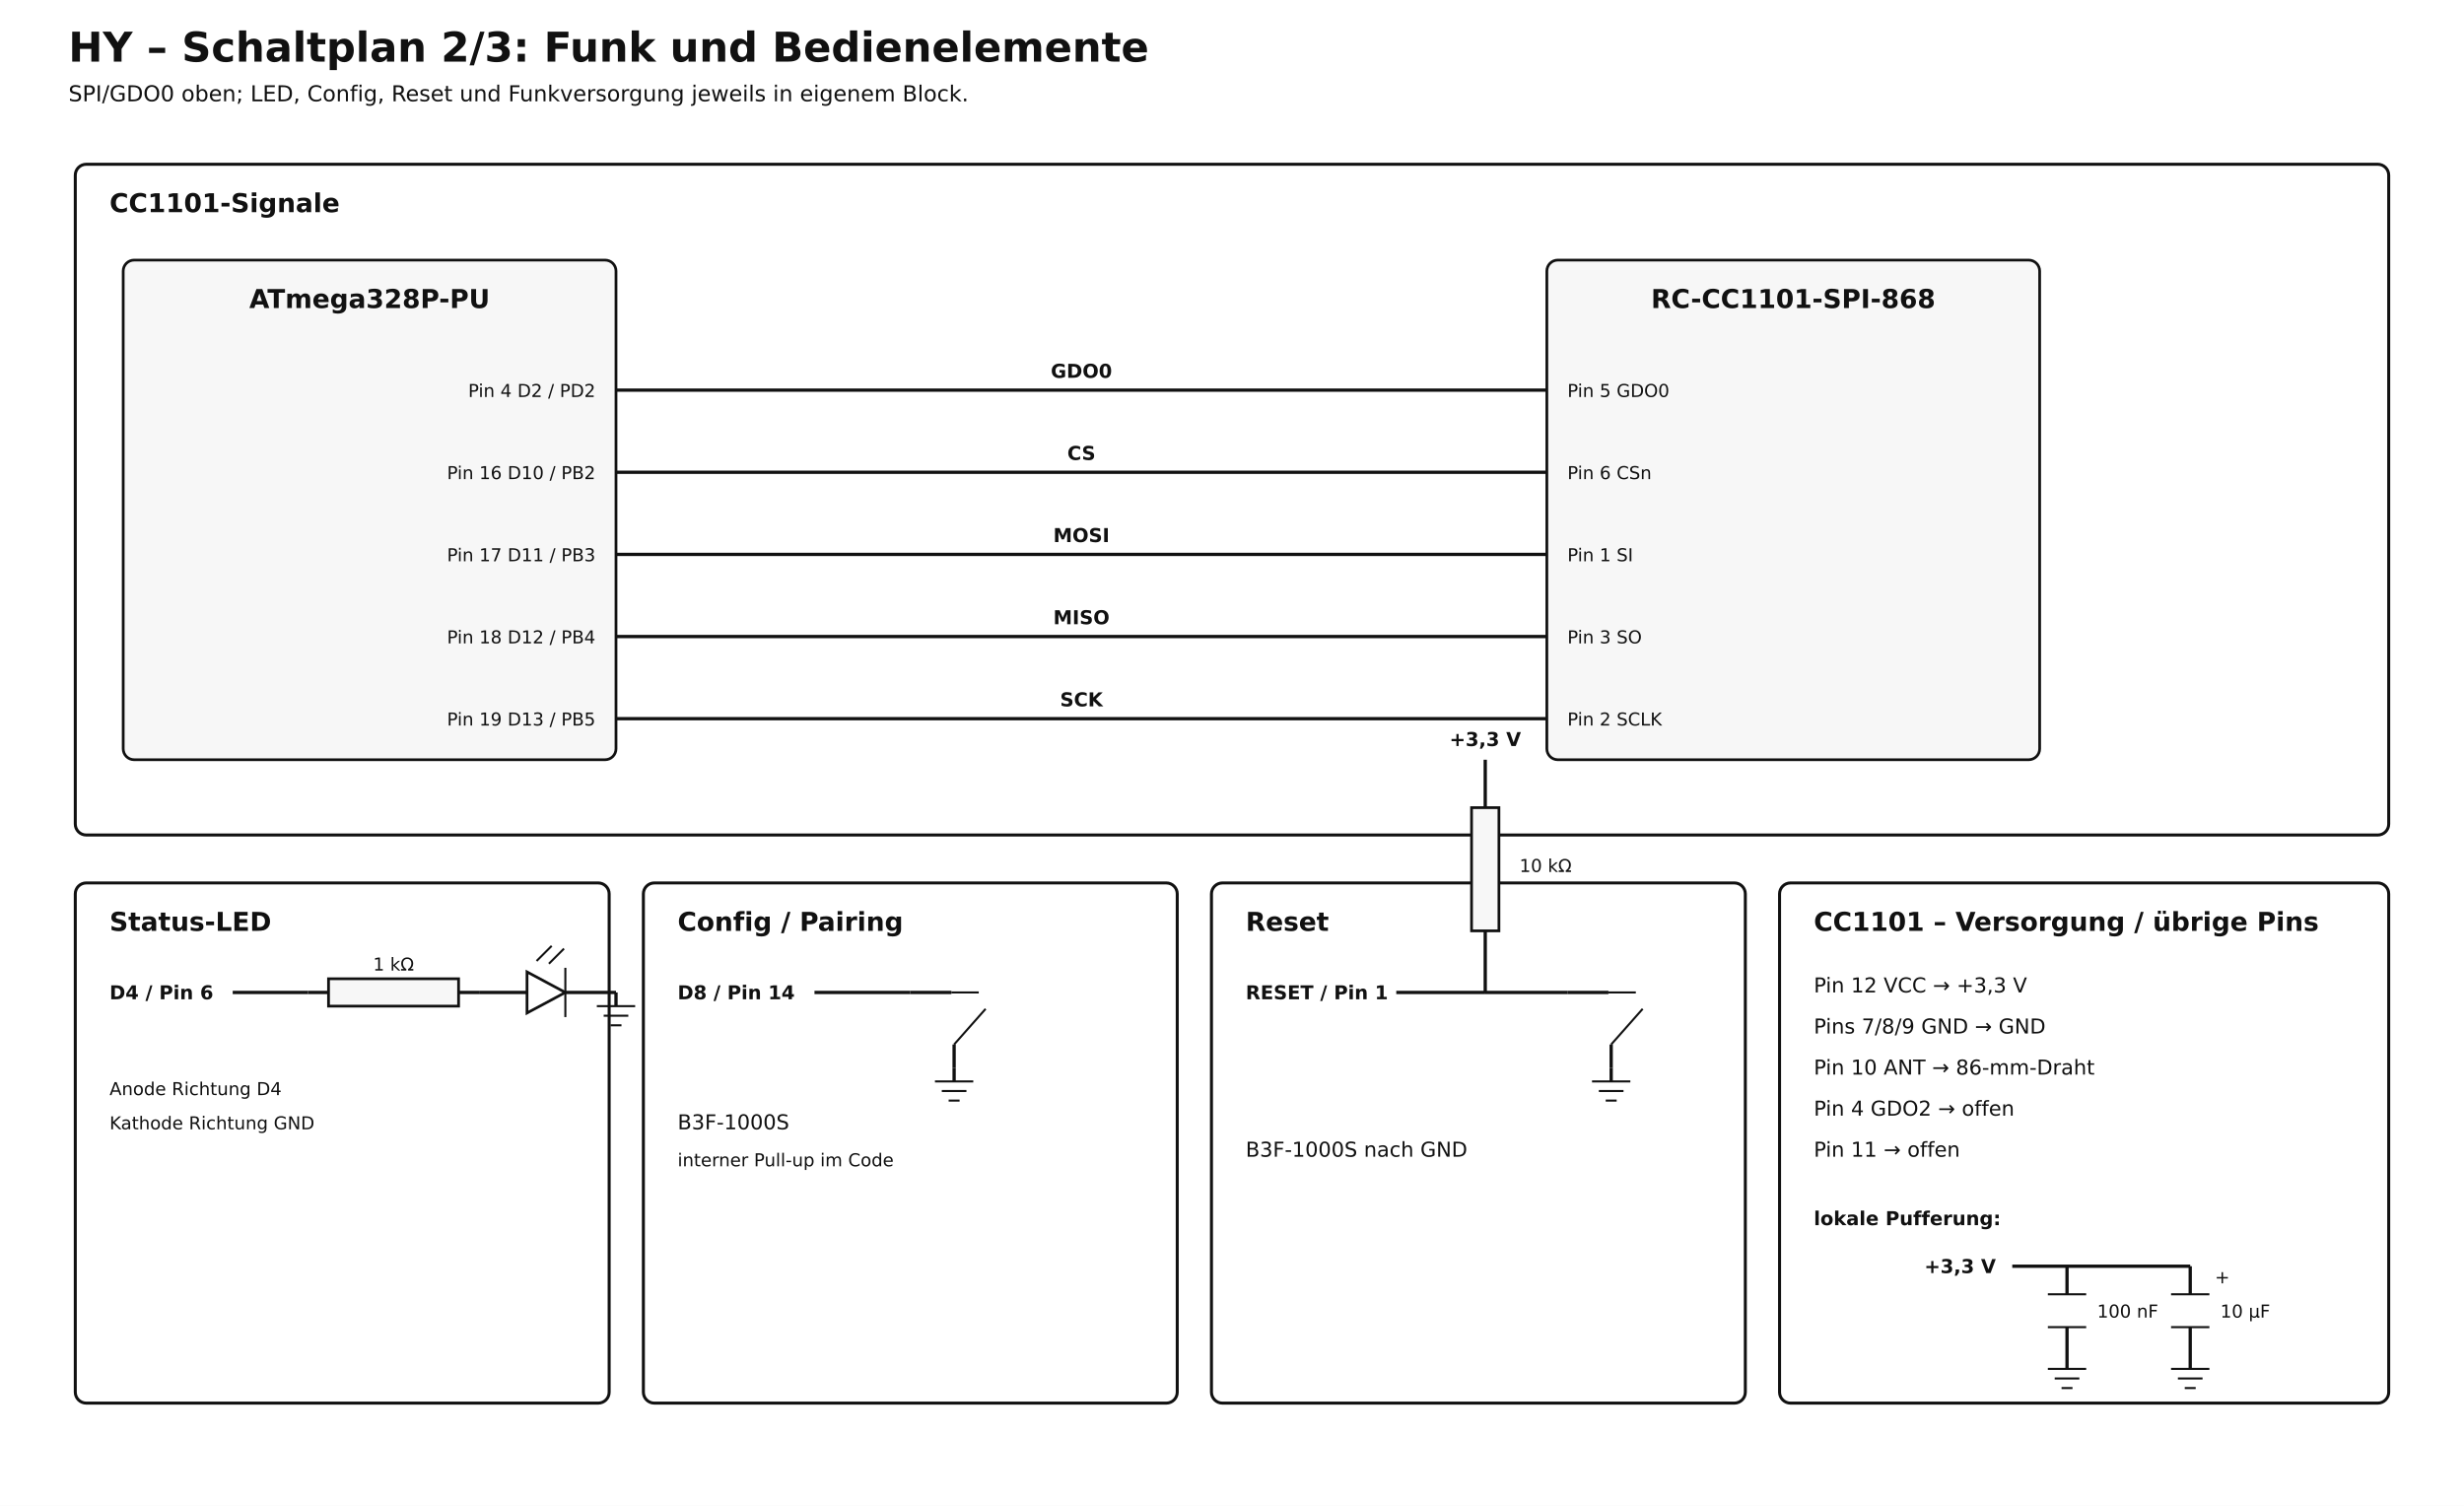
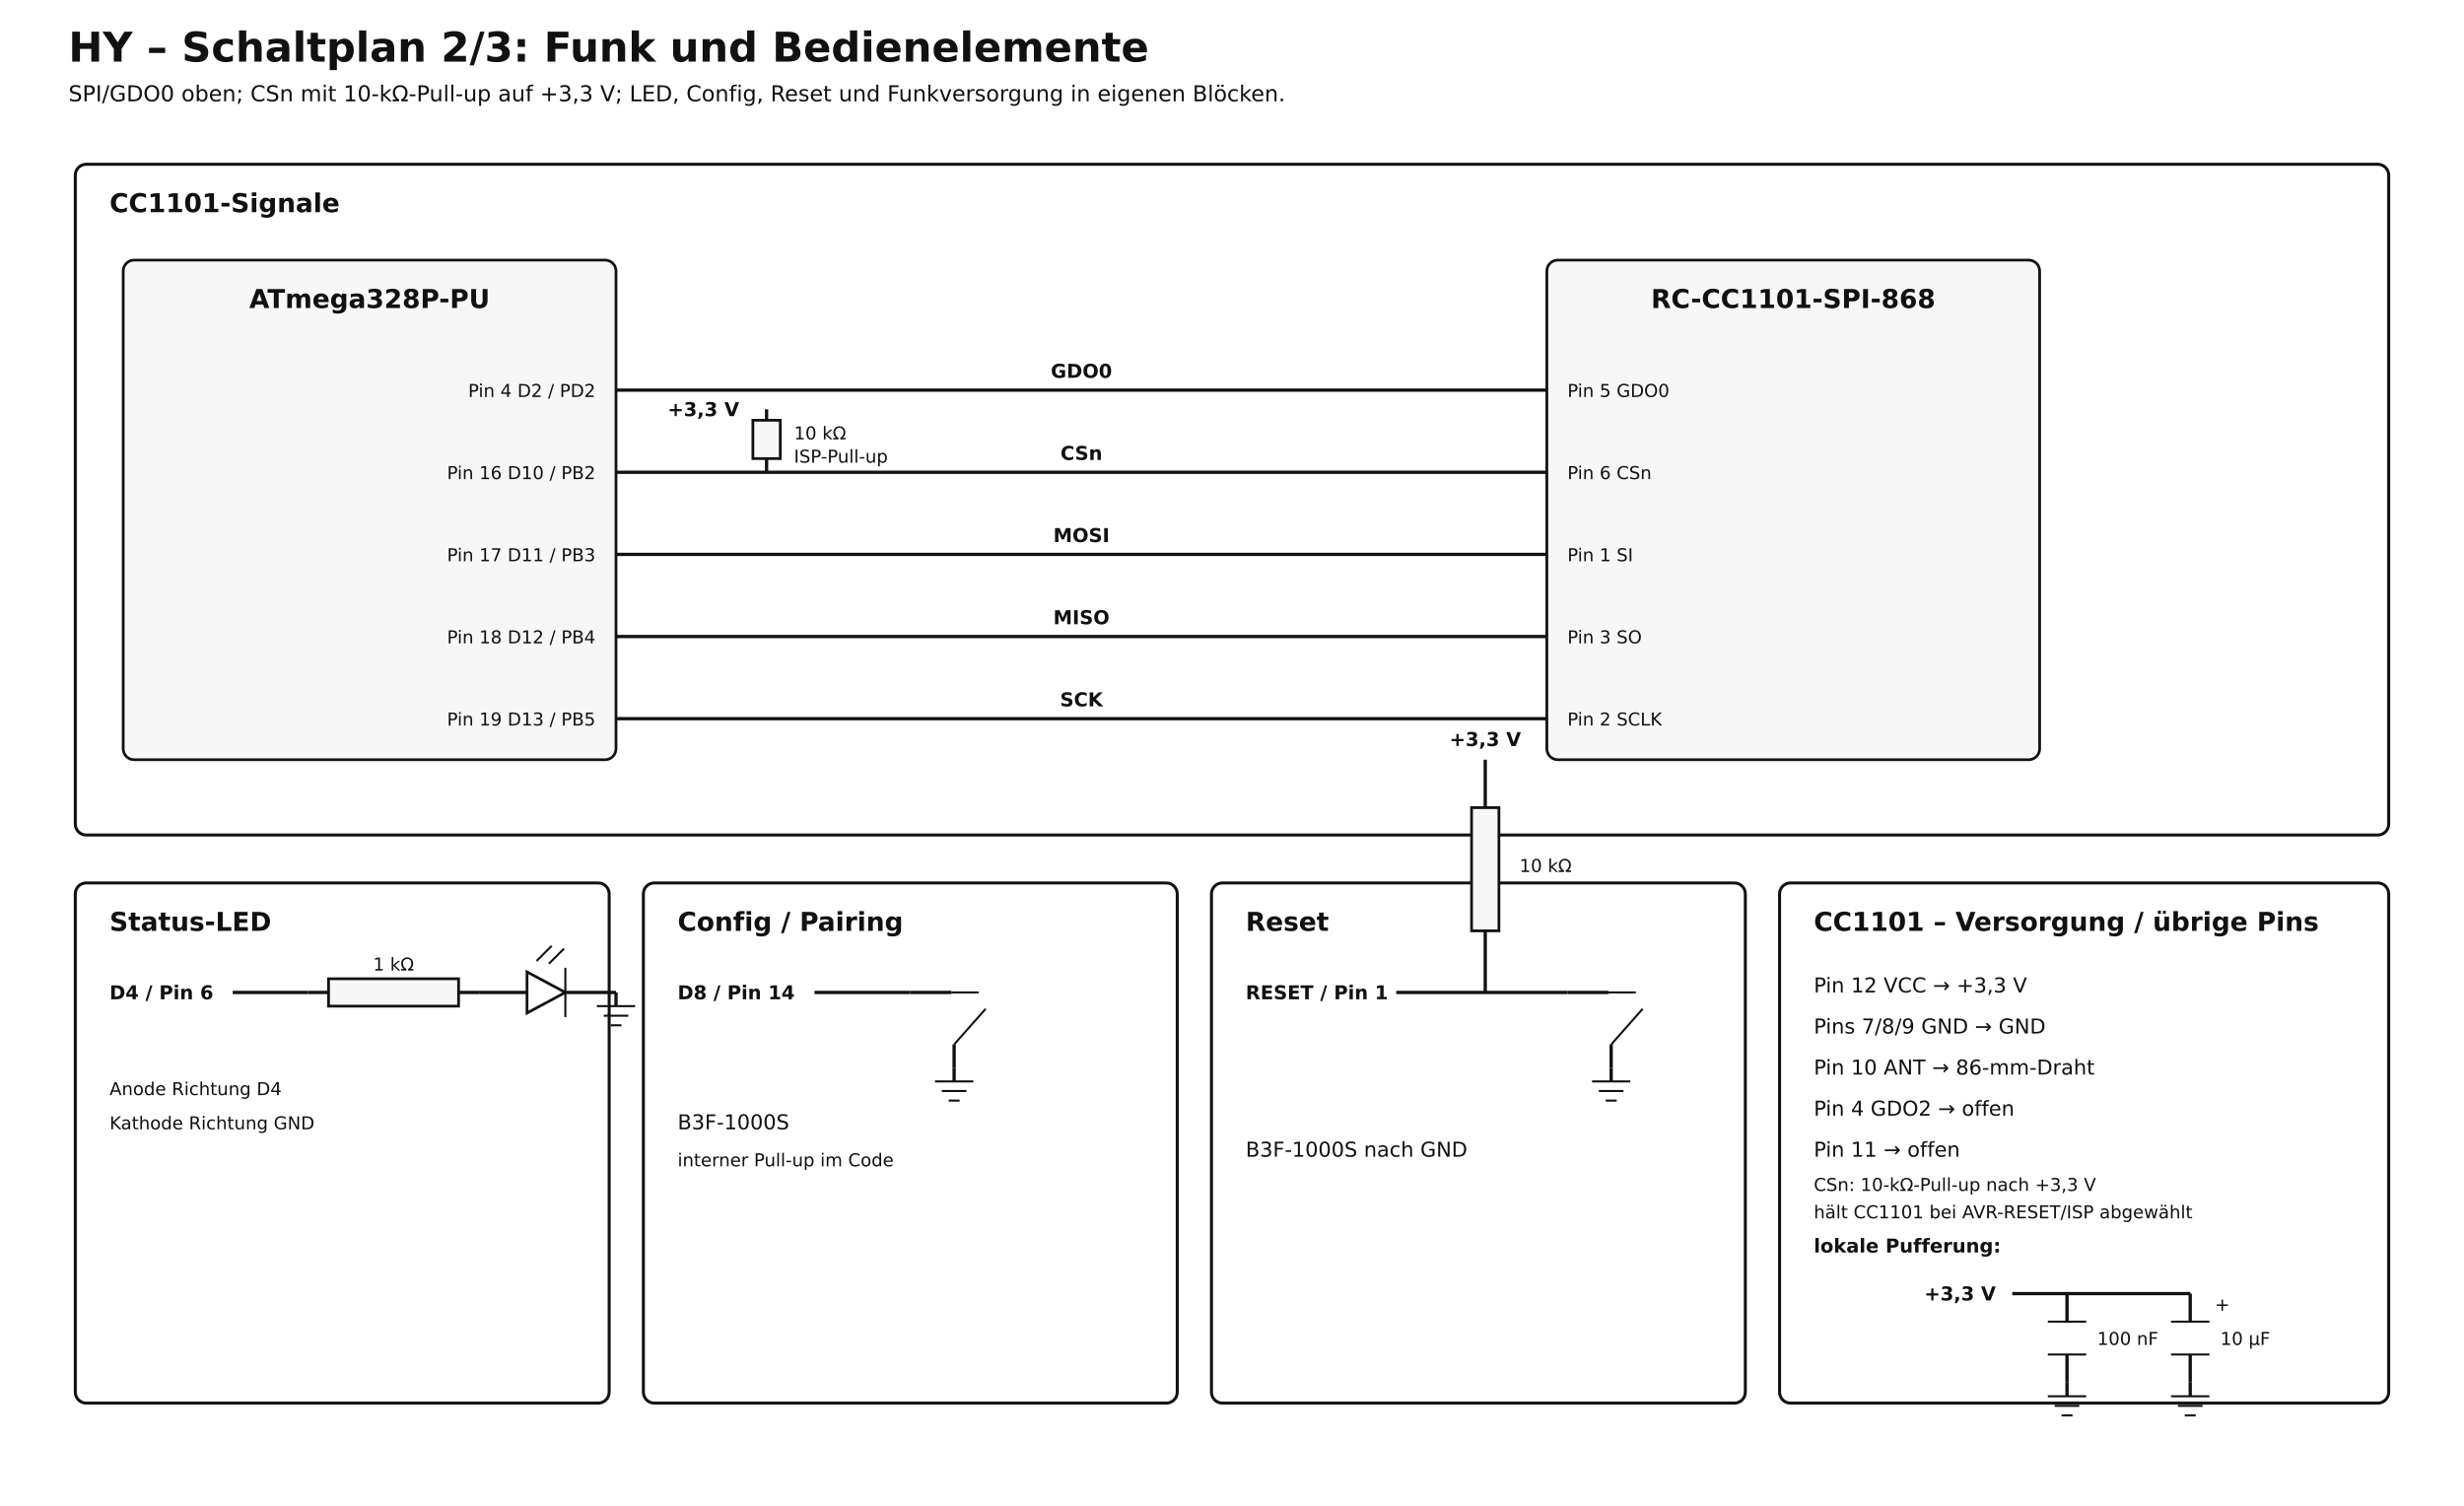
<svg xmlns="http://www.w3.org/2000/svg" width="1800" height="1100" viewBox="0 0 1800 1100">
  <style>
text{font-family:DejaVu Sans,Arial,sans-serif;fill:#111}
.title{font-size:30px;font-weight:700}.sub{font-size:16px}.h1{font-size:19px;font-weight:700}
.t{font-size:15px}.ts{font-size:13px}.pin{font-size:13px}.net{font-size:14px;font-weight:700}
.box{fill:#fff;stroke:#111;stroke-width:2.2}.part{fill:#f7f7f7;stroke:#111;stroke-width:2}
.w{stroke:#111;stroke-width:2.4;fill:none}.thin{stroke:#111;stroke-width:1.5;fill:none}
</style>
  <rect width="100%" height="100%" fill="white" />
  <text class="title" x="50" y="45" text-anchor="start">HY – Schaltplan 2/3: Funk und Bedienelemente</text>
-   <text class="sub" x="50" y="74" text-anchor="start">SPI/GDO0 oben; LED, Config, Reset und Funkversorgung jeweils in eigenem Block.</text>
+   <text class="sub" x="50" y="74" text-anchor="start">SPI/GDO0 oben; CSn mit 10-kΩ-Pull-up auf +3,3 V; LED, Config, Reset und Funkversorgung in eigenen Blöcken.</text>
  <rect class="box" x="55" y="120" width="1690" height="490" rx="8" />
  <text class="h1" x="80" y="155" text-anchor="start">CC1101-Signale</text>
  <rect class="part" x="90" y="190" width="360" height="365" rx="8" />
  <text class="h1" x="270" y="225" text-anchor="middle">ATmega328P-PU</text>
  <rect class="part" x="1130" y="190" width="360" height="365" rx="8" />
  <text class="h1" x="1310" y="225" text-anchor="middle">RC-CC1101-SPI-868</text>
  <text class="pin" x="435" y="290" text-anchor="end">Pin 4  D2 / PD2</text>
  <line class="w" x1="450" y1="285" x2="1130" y2="285" />
  <text class="net" x="790" y="276" text-anchor="middle">GDO0</text>
  <text class="pin" x="1145" y="290" text-anchor="start">Pin 5 GDO0</text>
  <text class="pin" x="435" y="350" text-anchor="end">Pin 16 D10 / PB2</text>
  <line class="w" x1="450" y1="345" x2="1130" y2="345" />
-   <text class="net" x="790" y="336" text-anchor="middle">CS</text>
+   <text class="net" x="790" y="336" text-anchor="middle">CSn</text>
  <text class="pin" x="1145" y="350" text-anchor="start">Pin 6 CSn</text>
+   <line class="w" x1="560" y1="345" x2="560" y2="335" />
+   <rect class="part" x="550" y="307" width="20" height="28" rx="0" />
+   <line class="w" x1="560" y1="307" x2="560" y2="299" />
+   <text class="net" x="540" y="304" text-anchor="end">+3,3 V</text>
+   <text class="ts" x="580" y="321" text-anchor="start">10 kΩ</text>
+   <text class="ts" x="580" y="338" text-anchor="start">ISP-Pull-up</text>
  <text class="pin" x="435" y="410" text-anchor="end">Pin 17 D11 / PB3</text>
  <line class="w" x1="450" y1="405" x2="1130" y2="405" />
  <text class="net" x="790" y="396" text-anchor="middle">MOSI</text>
  <text class="pin" x="1145" y="410" text-anchor="start">Pin 1 SI</text>
  <text class="pin" x="435" y="470" text-anchor="end">Pin 18 D12 / PB4</text>
  <line class="w" x1="450" y1="465" x2="1130" y2="465" />
  <text class="net" x="790" y="456" text-anchor="middle">MISO</text>
  <text class="pin" x="1145" y="470" text-anchor="start">Pin 3 SO</text>
  <text class="pin" x="435" y="530" text-anchor="end">Pin 19 D13 / PB5</text>
  <line class="w" x1="450" y1="525" x2="1130" y2="525" />
  <text class="net" x="790" y="516" text-anchor="middle">SCK</text>
  <text class="pin" x="1145" y="530" text-anchor="start">Pin 2 SCLK</text>
  <rect class="box" x="55" y="645" width="390" height="380" rx="8" />
  <text class="h1" x="80" y="680" text-anchor="start">Status-LED</text>
  <text class="net" x="80" y="730" text-anchor="start">D4 / Pin 6</text>
  <line class="w" x1="170" y1="725" x2="225" y2="725" />
  <line class="w" x1="225" y1="725" x2="240" y2="725" />
  <rect class="part" x="240" y="715" width="95" height="20" rx="0" />
  <line class="w" x1="335" y1="725" x2="350" y2="725" />
  <text class="ts" x="287.5" y="709" text-anchor="middle">1 kΩ</text>
  <line class="w" x1="350" y1="725" x2="385" y2="725" />
  <polygon points="385,710 385,740 413,725" fill="none" stroke="#111" stroke-width="2" />
  <line class="thin" x1="413" y1="707" x2="413" y2="743" />
  <line class="thin" x1="392" y1="702" x2="403" y2="691" />
  <line class="thin" x1="401" y1="704" x2="412" y2="693" />
  <line class="w" x1="413" y1="725" x2="450" y2="725" />
  <line class="w" x1="450" y1="725" x2="450" y2="735" />
  <line class="thin" x1="436" y1="735" x2="464" y2="735" />
  <line class="thin" x1="441" y1="742" x2="459" y2="742" />
  <line class="thin" x1="446" y1="749" x2="454" y2="749" />
  <text class="ts" x="80" y="800" text-anchor="start">Anode Richtung D4</text>
  <text class="ts" x="80" y="825" text-anchor="start">Kathode Richtung GND</text>
  <rect class="box" x="470" y="645" width="390" height="380" rx="8" />
  <text class="h1" x="495" y="680" text-anchor="start">Config / Pairing</text>
  <text class="net" x="495" y="730" text-anchor="start">D8 / Pin 14</text>
  <line class="w" x1="595" y1="725" x2="665" y2="725" />
  <line class="w" x1="665" y1="725" x2="695" y2="725" />
  <line class="thin" x1="695" y1="725" x2="715" y2="725" />
  <line class="thin" x1="697" y1="763" x2="720" y2="737" />
  <line class="w" x1="697" y1="763" x2="697" y2="780" />
  <line class="w" x1="697" y1="780" x2="697" y2="790" />
  <line class="thin" x1="683" y1="790" x2="711" y2="790" />
  <line class="thin" x1="688" y1="797" x2="706" y2="797" />
  <line class="thin" x1="693" y1="804" x2="701" y2="804" />
  <text class="t" x="495" y="825" text-anchor="start">B3F-1000S</text>
  <text class="ts" x="495" y="852" text-anchor="start">interner Pull-up im Code</text>
  <rect class="box" x="885" y="645" width="390" height="380" rx="8" />
  <text class="h1" x="910" y="680" text-anchor="start">Reset</text>
  <text class="net" x="910" y="730" text-anchor="start">RESET / Pin 1</text>
  <line class="w" x1="1020" y1="725" x2="1085" y2="725" />
  <line class="w" x1="1085" y1="725" x2="1085" y2="680" />
  <rect class="part" x="1075" y="590" width="20" height="90" rx="0" />
  <text class="ts" x="1110" y="637" text-anchor="start">10 kΩ</text>
  <line class="w" x1="1085" y1="590" x2="1085" y2="555" />
  <text class="net" x="1085" y="545" text-anchor="middle">+3,3 V</text>
  <line class="w" x1="1085" y1="725" x2="1145" y2="725" />
  <line class="w" x1="1145" y1="725" x2="1175" y2="725" />
  <line class="thin" x1="1175" y1="725" x2="1195" y2="725" />
  <line class="thin" x1="1177" y1="763" x2="1200" y2="737" />
  <line class="w" x1="1177" y1="763" x2="1177" y2="780" />
  <line class="w" x1="1177" y1="780" x2="1177" y2="790" />
  <line class="thin" x1="1163" y1="790" x2="1191" y2="790" />
  <line class="thin" x1="1168" y1="797" x2="1186" y2="797" />
  <line class="thin" x1="1173" y1="804" x2="1181" y2="804" />
  <text class="t" x="910" y="845" text-anchor="start">B3F-1000S nach GND</text>
  <rect class="box" x="1300" y="645" width="445" height="380" rx="8" />
  <text class="h1" x="1325" y="680" text-anchor="start">CC1101 – Versorgung / übrige Pins</text>
  <text class="t" x="1325" y="725" text-anchor="start">Pin 12 VCC → +3,3 V</text>
  <text class="t" x="1325" y="755" text-anchor="start">Pins 7/8/9 GND → GND</text>
  <text class="t" x="1325" y="785" text-anchor="start">Pin 10 ANT → 86-mm-Draht</text>
  <text class="t" x="1325" y="815" text-anchor="start">Pin 4 GDO2 → offen</text>
  <text class="t" x="1325" y="845" text-anchor="start">Pin 11 → offen</text>
-   <text class="net" x="1325" y="895" text-anchor="start">lokale Pufferung:</text>
-   <line class="w" x1="1470" y1="925" x2="1600" y2="925" />
-   <text class="net" x="1458" y="930" text-anchor="end">+3,3 V</text>
-   <line class="w" x1="1510" y1="925" x2="1510" y2="945.5" />
-   <line class="thin" x1="1496" y1="945.5" x2="1524" y2="945.5" />
-   <line class="thin" x1="1496" y1="969.5" x2="1524" y2="969.5" />
-   <line class="w" x1="1510" y1="969.5" x2="1510" y2="990" />
-   <text class="ts" x="1532" y="962.5" text-anchor="start">100 nF</text>
-   <line class="w" x1="1510" y1="990" x2="1510" y2="1000" />
-   <line class="thin" x1="1496" y1="1000" x2="1524" y2="1000" />
-   <line class="thin" x1="1501" y1="1007" x2="1519" y2="1007" />
-   <line class="thin" x1="1506" y1="1014" x2="1514" y2="1014" />
-   <line class="w" x1="1600" y1="925" x2="1600" y2="945.5" />
-   <line class="thin" x1="1586" y1="945.5" x2="1614" y2="945.5" />
-   <line class="thin" x1="1586" y1="969.5" x2="1614" y2="969.5" />
-   <line class="w" x1="1600" y1="969.5" x2="1600" y2="990" />
-   <text class="ts" x="1618" y="937.5" text-anchor="start">+</text>
-   <text class="ts" x="1622" y="962.5" text-anchor="start">10 µF</text>
-   <line class="w" x1="1600" y1="990" x2="1600" y2="1000" />
-   <line class="thin" x1="1586" y1="1000" x2="1614" y2="1000" />
-   <line class="thin" x1="1591" y1="1007" x2="1609" y2="1007" />
-   <line class="thin" x1="1596" y1="1014" x2="1604" y2="1014" />
+   <text class="ts" x="1325" y="870" text-anchor="start">CSn: 10-kΩ-Pull-up nach +3,3 V</text>
+   <text class="ts" x="1325" y="890" text-anchor="start">hält CC1101 bei AVR-RESET/ISP abgewählt</text>
+   <text class="net" x="1325" y="915" text-anchor="start">lokale Pufferung:</text>
+   <line class="w" x1="1470" y1="945" x2="1600" y2="945" />
+   <text class="net" x="1458" y="950" text-anchor="end">+3,3 V</text>
+   <line class="w" x1="1510" y1="945" x2="1510" y2="965.5" />
+   <line class="thin" x1="1496" y1="965.5" x2="1524" y2="965.5" />
+   <line class="thin" x1="1496" y1="989.5" x2="1524" y2="989.5" />
+   <line class="w" x1="1510" y1="989.5" x2="1510" y2="1010" />
+   <text class="ts" x="1532" y="982.5" text-anchor="start">100 nF</text>
+   <line class="w" x1="1510" y1="1010" x2="1510" y2="1020" />
+   <line class="thin" x1="1496" y1="1020" x2="1524" y2="1020" />
+   <line class="thin" x1="1501" y1="1027" x2="1519" y2="1027" />
+   <line class="thin" x1="1506" y1="1034" x2="1514" y2="1034" />
+   <line class="w" x1="1600" y1="945" x2="1600" y2="965.5" />
+   <line class="thin" x1="1586" y1="965.5" x2="1614" y2="965.5" />
+   <line class="thin" x1="1586" y1="989.5" x2="1614" y2="989.5" />
+   <line class="w" x1="1600" y1="989.5" x2="1600" y2="1010" />
+   <text class="ts" x="1618" y="957.5" text-anchor="start">+</text>
+   <text class="ts" x="1622" y="982.5" text-anchor="start">10 µF</text>
+   <line class="w" x1="1600" y1="1010" x2="1600" y2="1020" />
+   <line class="thin" x1="1586" y1="1020" x2="1614" y2="1020" />
+   <line class="thin" x1="1591" y1="1027" x2="1609" y2="1027" />
+   <line class="thin" x1="1596" y1="1034" x2="1604" y2="1034" />
</svg>
